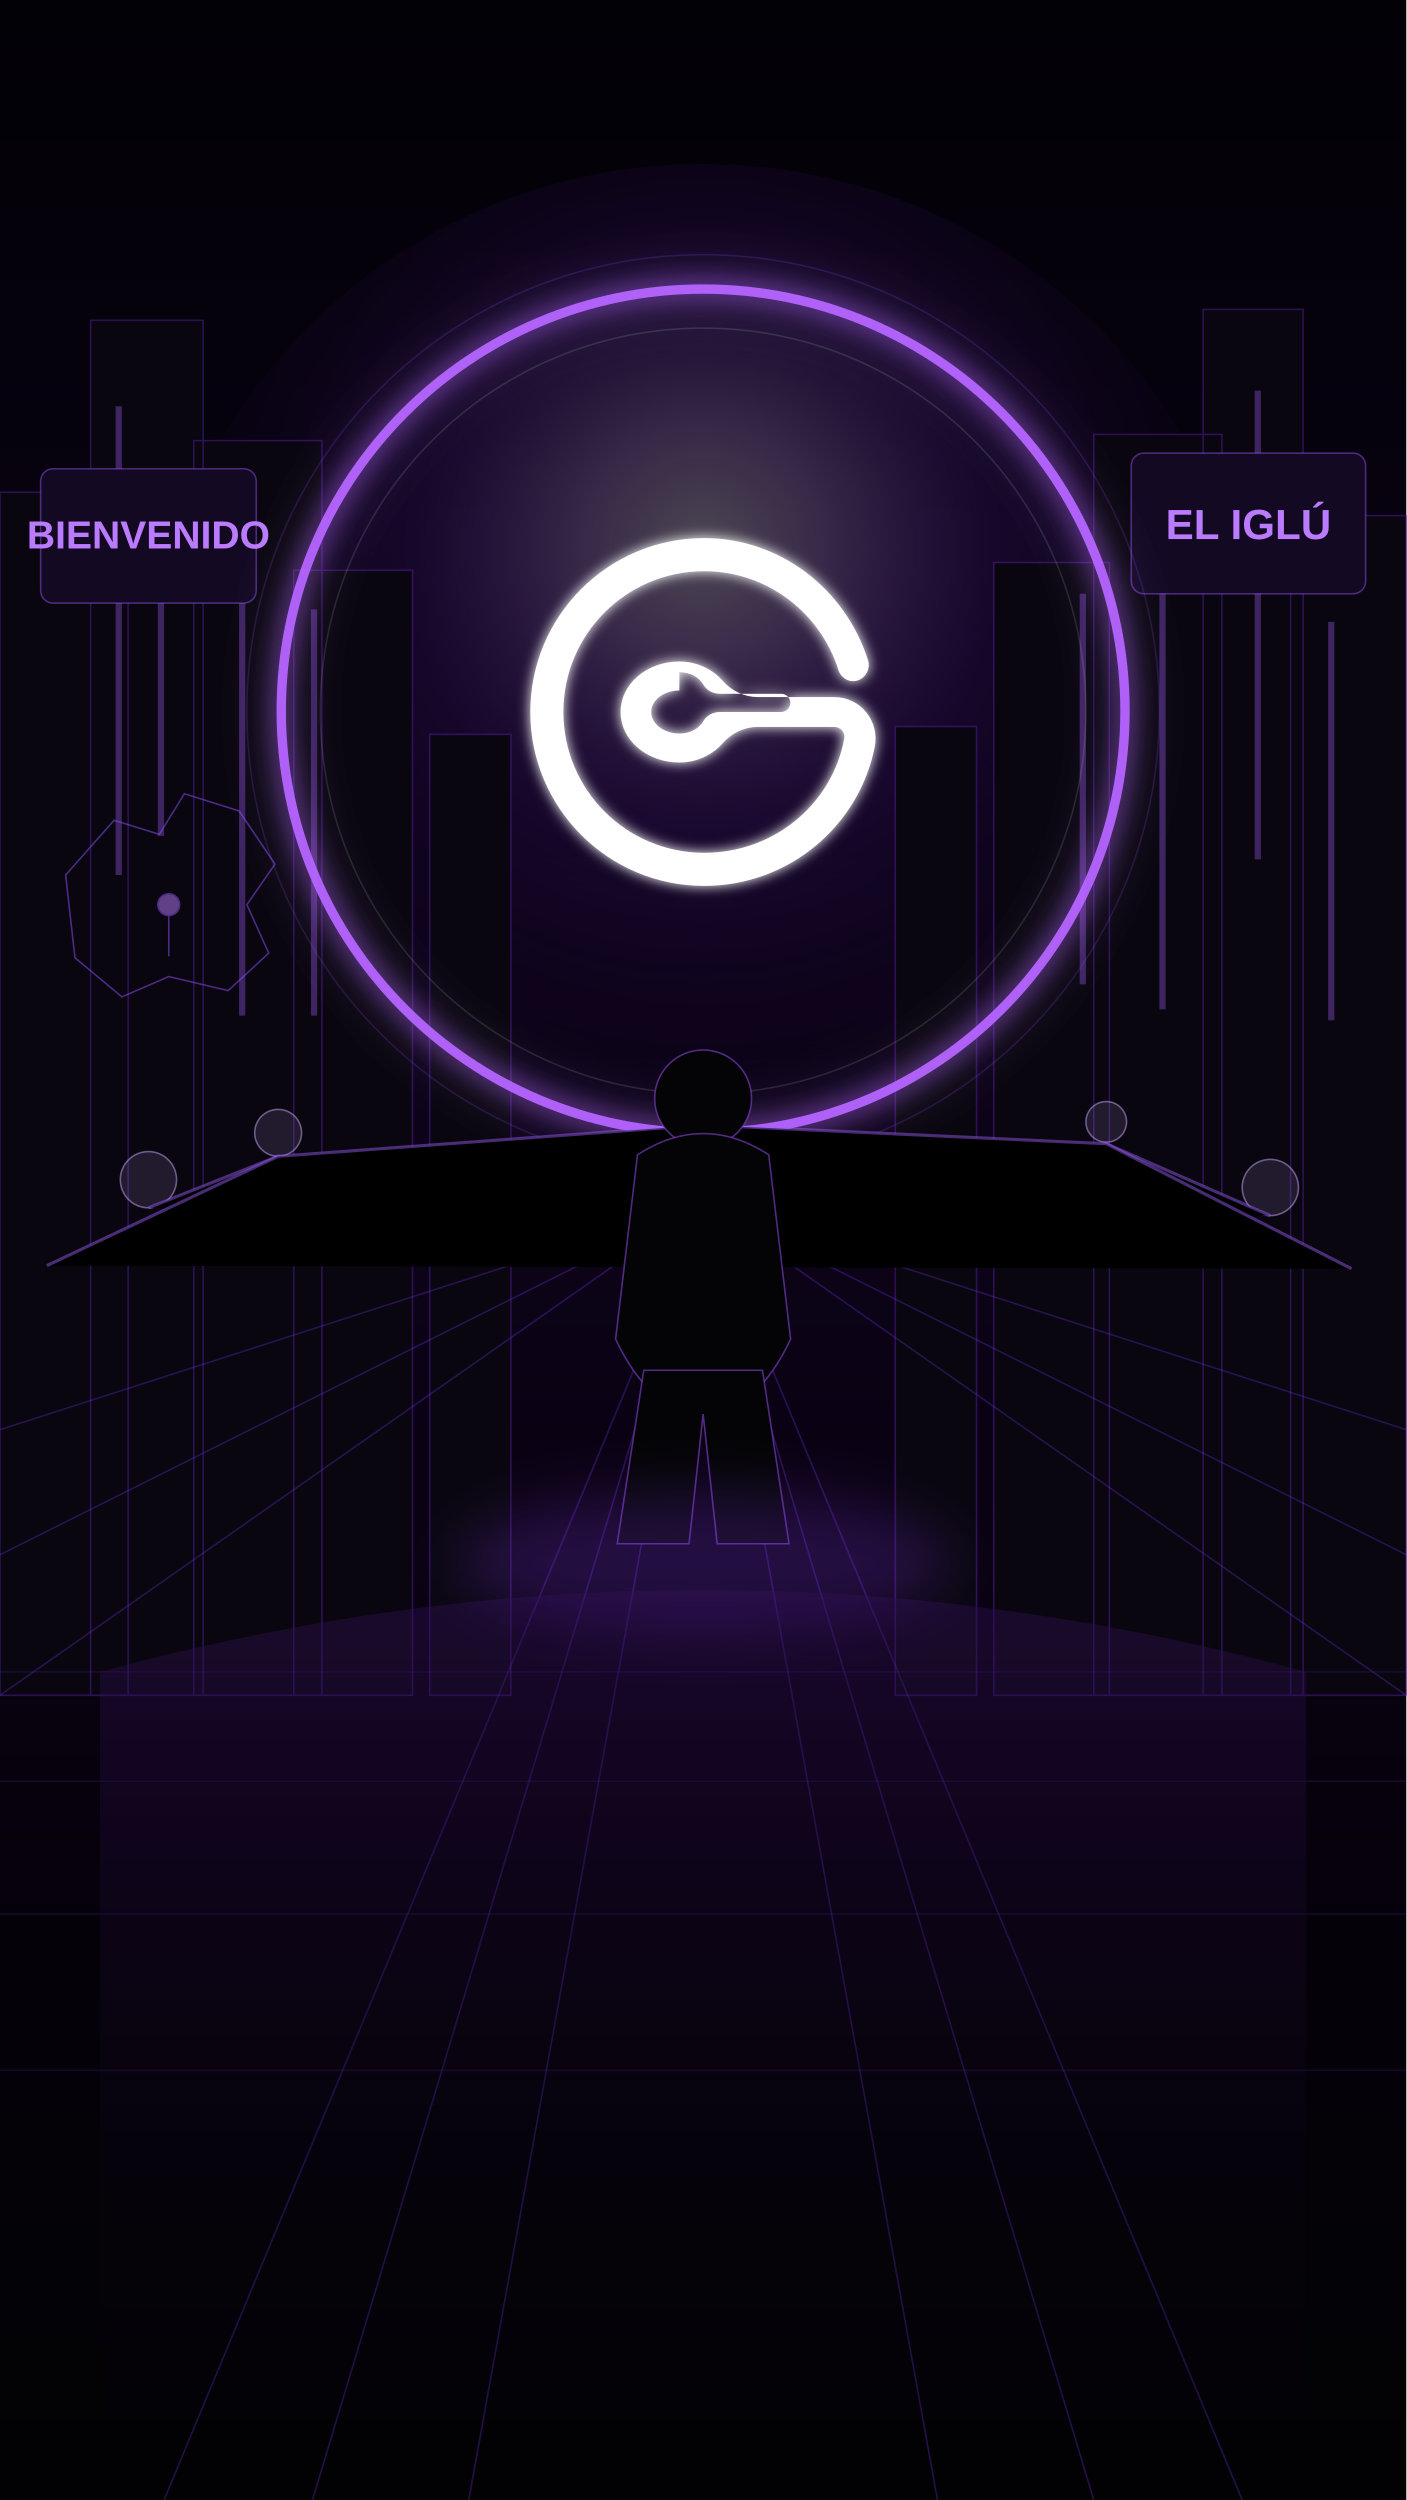
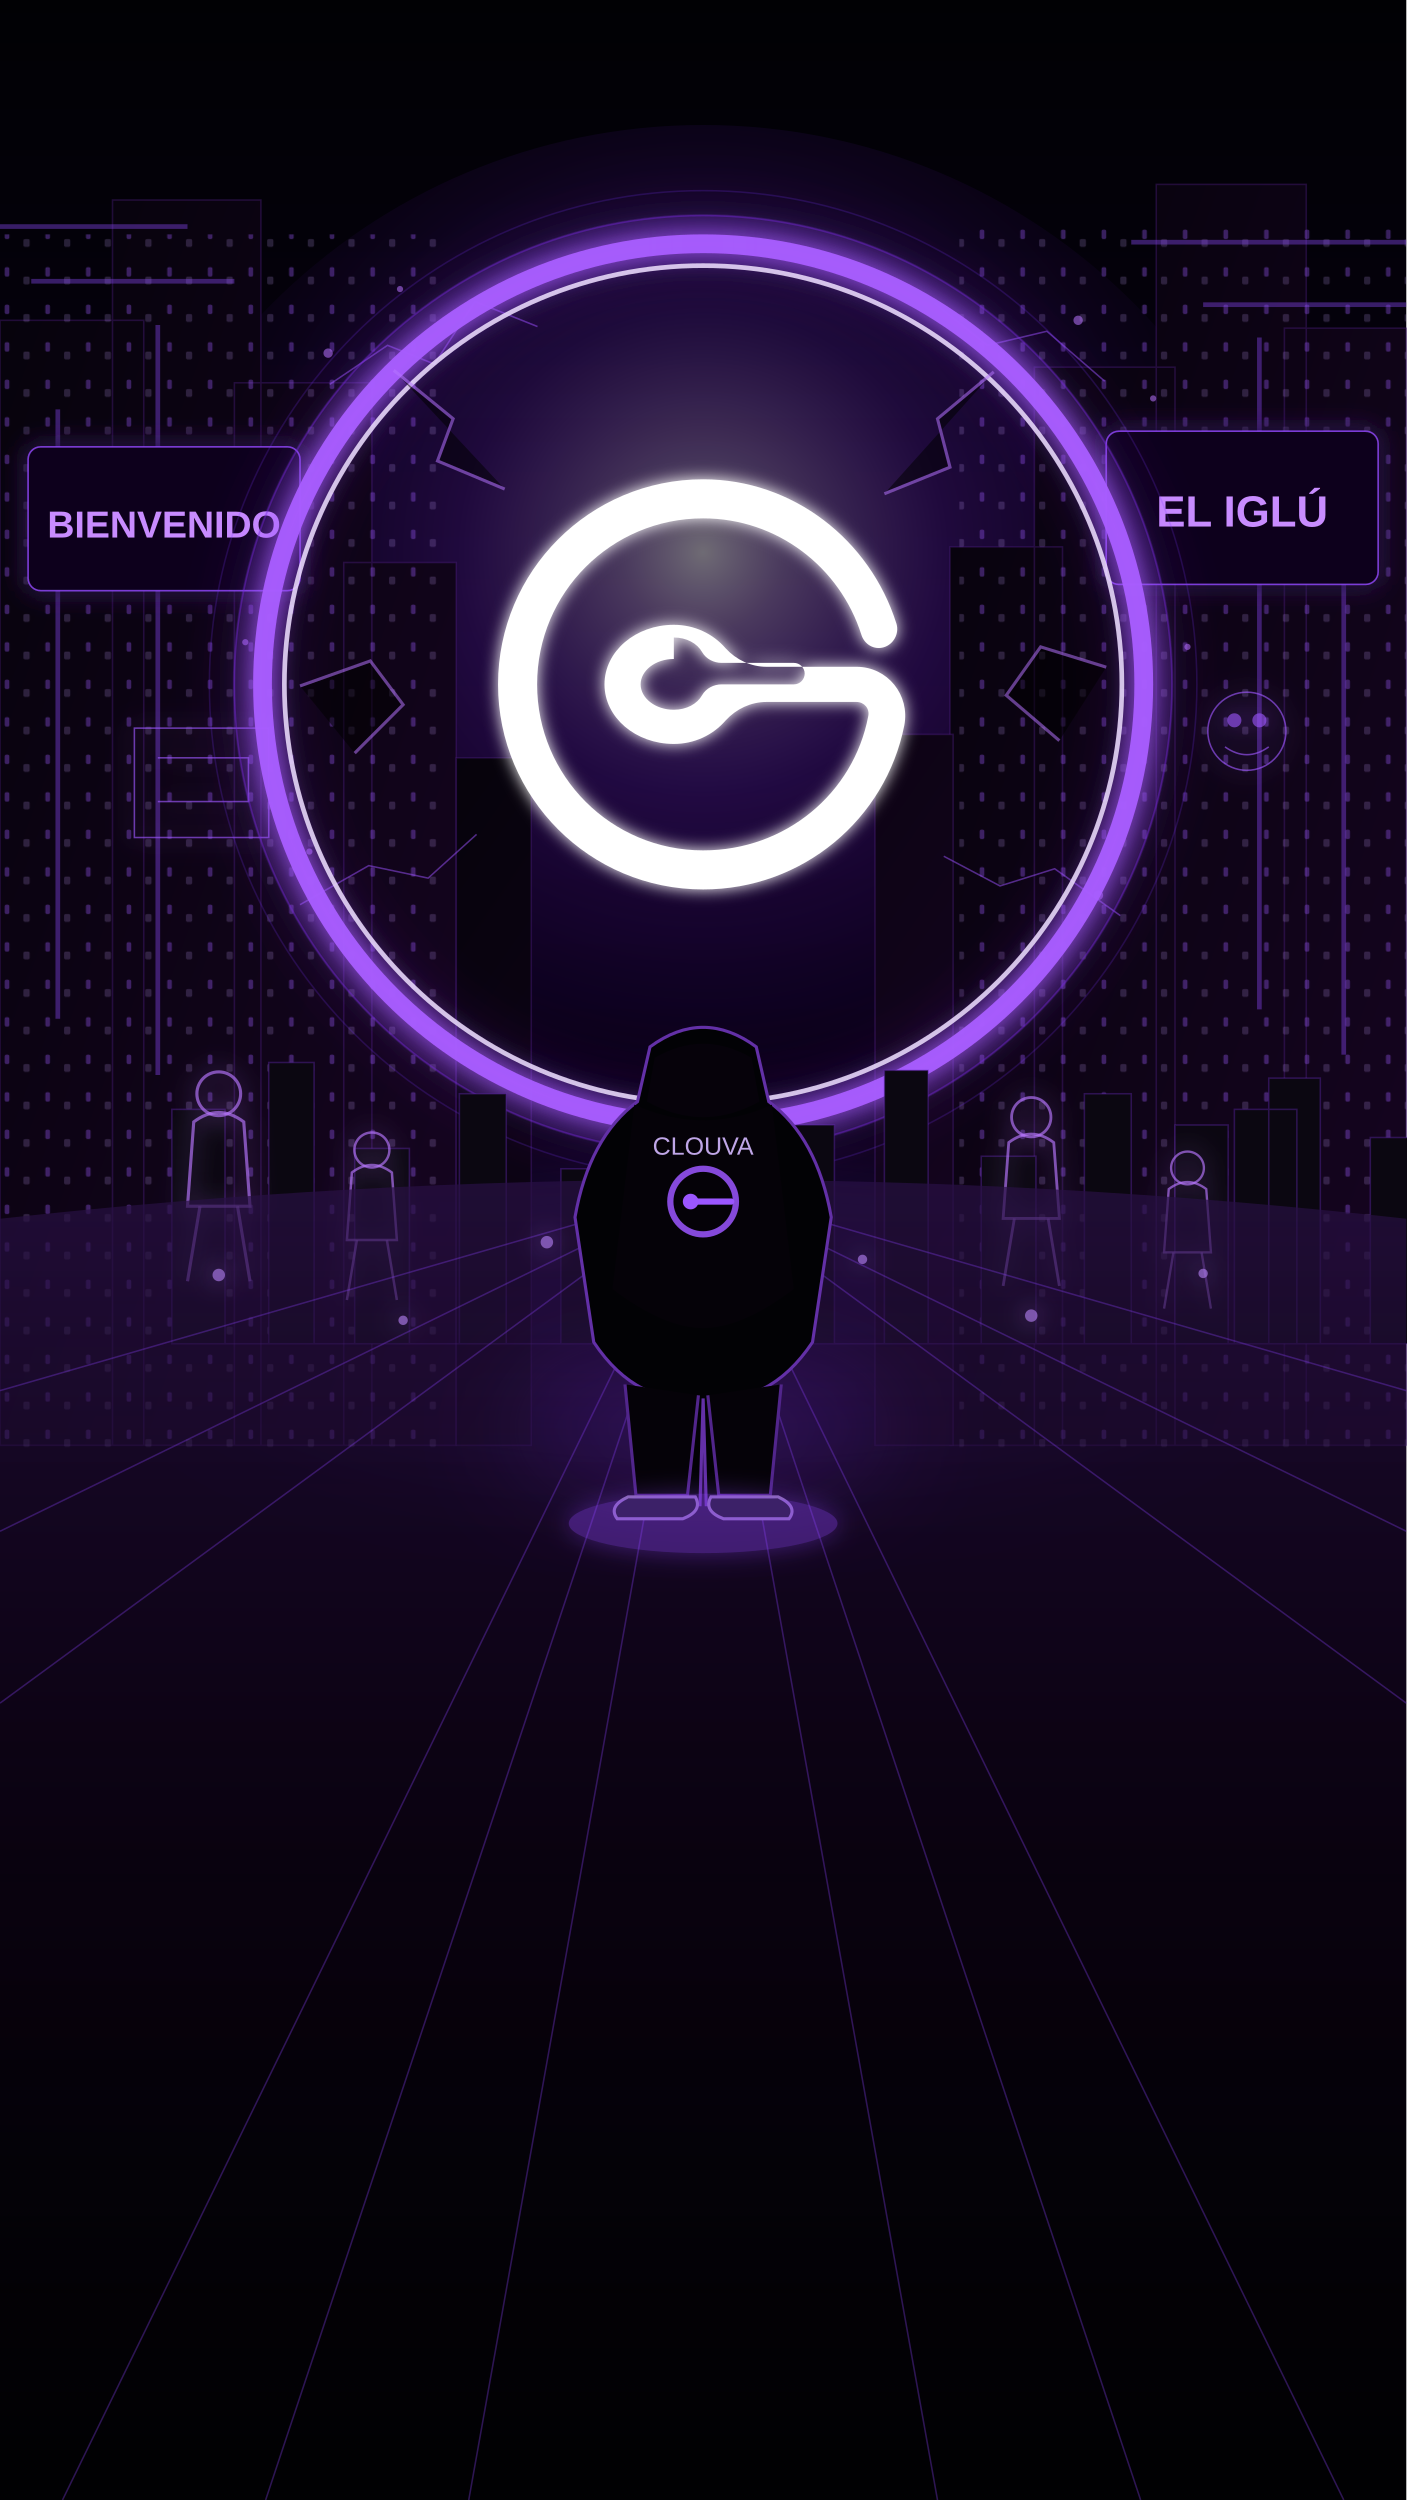
<svg xmlns="http://www.w3.org/2000/svg" viewBox="0 0 900 1600" role="img" aria-label="Universo CLOUVA">
  <defs>
    <linearGradient id="sky" x1="0" y1="0" x2="0" y2="1">
-       <stop offset="0" stop-color="#020106" />
-       <stop offset=".46" stop-color="#0d0319" />
-       <stop offset=".78" stop-color="#050109" />
-       <stop offset="1" stop-color="#020204" />
+       <stop offset="0" stop-color="#010104" />
+       <stop offset=".34" stop-color="#090016" />
+       <stop offset=".7" stop-color="#050008" />
+       <stop offset="1" stop-color="#010103" />
    </linearGradient>
    <radialGradient id="portalGlow" cx="50%" cy="35%" r="48%">
-       <stop offset="0" stop-color="#ffffff" stop-opacity=".28" />
-       <stop offset=".22" stop-color="#d3a5ff" stop-opacity=".24" />
-       <stop offset=".55" stop-color="#8c34ff" stop-opacity=".11" />
-       <stop offset="1" stop-color="#5a00bf" stop-opacity="0" />
+       <stop offset="0" stop-color="#fff" stop-opacity=".42" />
+       <stop offset=".14" stop-color="#d8b2ff" stop-opacity=".32" />
+       <stop offset=".42" stop-color="#8b31ff" stop-opacity=".19" />
+       <stop offset="1" stop-color="#4d00aa" stop-opacity="0" />
    </radialGradient>
+     <linearGradient id="tower" x1="0" y1="0" x2="1" y2="1">
+       <stop stop-color="#06030b" />
+       <stop offset="1" stop-color="#160421" />
+     </linearGradient>
    <linearGradient id="floor" x1="0" y1="0" x2="0" y2="1">
-       <stop offset="0" stop-color="#321059" stop-opacity=".48" />
+       <stop stop-color="#281044" stop-opacity=".7" />
+       <stop offset=".5" stop-color="#12051d" stop-opacity=".4" />
      <stop offset="1" stop-color="#020204" stop-opacity="0" />
    </linearGradient>
-     <filter id="glow" x="-80%" y="-80%" width="260%" height="260%">
+     <filter id="glow" x="-100%" y="-100%" width="300%" height="300%">
      <feGaussianBlur stdDeviation="8" result="b" />
      <feMerge>
        <feMergeNode in="b" />
        <feMergeNode in="SourceGraphic" />
      </feMerge>
    </filter>
-     <filter id="soft" x="-80%" y="-80%" width="260%" height="260%">
-       <feGaussianBlur stdDeviation="18" />
+     <filter id="glow2" x="-100%" y="-100%" width="300%" height="300%">
+       <feGaussianBlur stdDeviation="18" result="b" />
+       <feMerge>
+         <feMergeNode in="b" />
+         <feMergeNode in="SourceGraphic" />
+       </feMerge>
    </filter>
+     <filter id="soft" x="-100%" y="-100%" width="300%" height="300%">
+       <feGaussianBlur stdDeviation="35" />
+     </filter>
+     <pattern id="windows" width="26" height="24" patternUnits="userSpaceOnUse">
+       <rect x="3" y="3" width="3" height="6" rx="1" fill="#9d5bff" opacity=".4" />
+       <rect x="15" y="9" width="4" height="5" rx="1" fill="#c8a2ff" opacity=".22" />
+     </pattern>
  </defs>
  <rect width="900" height="1600" fill="url(#sky)" />
-   <ellipse cx="450" cy="455" rx="355" ry="350" fill="url(#portalGlow)" />
-   <g fill="#09060f" stroke="#6f26d4" stroke-opacity=".36">
-     <path d="M0 315h82v770H0zM58 205h72v880H58zM124 282h82v803h-82zM188 365h76v720h-76z" />
-     <path d="M636 360h74v725h-74zM700 278h82v807h-82zM770 198h64v887h-64zM826 330h74v755h-74z" />
-     <path d="M275 470h52v615h-52zM573 465h52v620h-52z" />
+   <ellipse cx="450" cy="470" rx="390" ry="390" fill="url(#portalGlow)" />
+   <ellipse cx="450" cy="840" rx="330" ry="100" fill="#7d2dff" opacity=".14" filter="url(#soft)" />
+   <g fill="url(#tower)" stroke="#54208d" stroke-opacity=".35">
+     <path d="M0 205h92v720H0zM72 128h95v797H72zM150 245h88v680h-88zM220 360h72v565h-72z" />
+     <path d="M608 350h72v575h-72zM662 235h90v690h-90zM740 118h96v807h-96zM822 210h78v715h-78z" />
+     <path d="M292 485h48v440h-48zM560 470h50v455h-50z" />
  </g>
-   <g fill="#a55dff" opacity=".34">
-     <rect x="74" y="260" width="4" height="300" />
-     <rect x="101" y="325" width="4" height="210" />
-     <rect x="153" y="350" width="4" height="300" />
-     <rect x="199" y="390" width="4" height="260" />
-     <rect x="691" y="380" width="4" height="250" />
-     <rect x="742" y="316" width="4" height="330" />
-     <rect x="803" y="250" width="4" height="300" />
-     <rect x="850" y="398" width="4" height="255" />
+   <g opacity=".85">
+     <rect x="0" y="150" width="286" height="780" fill="url(#windows)" />
+     <rect x="614" y="140" width="286" height="790" fill="url(#windows)" />
  </g>
-   <g fill="#130923" stroke="#9b55ff" stroke-opacity=".45">
-     <rect x="26" y="300" width="138" height="86" rx="8" />
-     <rect x="724" y="290" width="150" height="90" rx="8" />
+   <g stroke="#8e49ff" stroke-width="3" opacity=".38">
+     <path d="M0 145h120M20 180h130M724 155h176M770 195h130" />
+     <path d="M37 262v390M101 208v480M806 216v430M860 285v390" />
  </g>
-   <text x="95" y="351" text-anchor="middle" font-family="Arial,Helvetica,sans-serif" font-size="25" font-weight="700" fill="#ba7bff">BIENVENIDO</text>
-   <text x="799" y="345" text-anchor="middle" font-family="Arial,Helvetica,sans-serif" font-size="27" font-weight="700" fill="#ba7bff">EL IGLÚ</text>
-   <g opacity=".5" fill="none" stroke="#8f4fff">
-     <path d="M42 560l31-35 29 9 16-26 35 11 23 34-18 26 14 31-26 24-38-9-30 13-30-25z" />
-     <circle cx="108" cy="579" r="7" fill="#bb7aff" />
-     <path d="M108 586v26" />
+   <g filter="url(#glow)" font-family="Arial,Helvetica,sans-serif" font-weight="700" fill="#c88cff">
+     <rect x="18" y="286" width="174" height="92" rx="8" fill="#11041d" stroke="#934aff" stroke-opacity=".8" />
+     <text x="105" y="344" text-anchor="middle" font-size="24">BIENVENIDO</text>
+     <rect x="708" y="276" width="174" height="98" rx="8" fill="#11041d" stroke="#934aff" stroke-opacity=".8" />
+     <text x="795" y="337" text-anchor="middle" font-size="28">EL IGLÚ</text>
  </g>
-   <g fill="none" stroke="#7d35ff" stroke-opacity=".28" stroke-width="1">
-     <path d="M0 915L450 770L900 915" />
-     <path d="M0 995L450 770L900 995" />
-     <path d="M0 1085L450 770L900 1085" />
-     <path d="M105 1600L450 770L795 1600" />
-     <path d="M200 1600L450 770L700 1600" />
-     <path d="M300 1600L450 770L600 1600" />
+   <g fill="none" stroke="#9e59ff" opacity=".65" filter="url(#glow)">
+     <circle cx="798" cy="468" r="25" />
+     <circle cx="790" cy="461" r="4" fill="#9e59ff" />
+     <circle cx="806" cy="461" r="4" fill="#9e59ff" />
+     <path d="M784 478q14 10 28 0" />
+     <path d="M86 466h86v70H86zM101 485h58v28h-58" />
  </g>
-   <g stroke="#6b2bc4" stroke-opacity=".18">
-     <path d="M0 1070H900" />
-     <path d="M0 1140H900" />
-     <path d="M0 1225H900" />
-     <path d="M0 1325H900" />
+   <g fill="#b874ff" opacity=".55">
+     <circle cx="210" cy="226" r="3" />
+     <circle cx="256" cy="185" r="2" />
+     <circle cx="690" cy="205" r="3" />
+     <circle cx="738" cy="255" r="2" />
+     <circle cx="198" cy="545" r="2" />
+     <circle cx="703" cy="573" r="3" />
+     <circle cx="157" cy="411" r="2" />
+     <circle cx="760" cy="414" r="2" />
  </g>
-   <circle cx="450" cy="455" r="270" fill="none" stroke="#c48cff" stroke-width="18" stroke-opacity=".2" filter="url(#soft)" />
-   <circle cx="450" cy="455" r="270" fill="none" stroke="#b565ff" stroke-width="6" stroke-opacity=".95" filter="url(#glow)" />
-   <circle cx="450" cy="455" r="245" fill="none" stroke="#fff" stroke-opacity=".12" />
-   <circle cx="450" cy="455" r="292" fill="none" stroke="#9650ff" stroke-opacity=".18" />
-   <g transform="translate(315 320) scale(.53)" color="#fff" filter="url(#glow)">
+   <g fill="none" stroke="#9c52ff" stroke-opacity=".5">
+     <path d="M211 246l37-25 30 12 26-40 40 16" />
+     <path d="M598 194l34 27 38-9 37 32" />
+     <path d="M192 579l44-25 38 8 31-28" />
+     <path d="M604 548l36 19 35-11 42 30" />
+   </g>
+   <circle cx="450" cy="438" r="284" fill="none" stroke="#8c3dff" stroke-width="34" stroke-opacity=".16" filter="url(#glow2)" />
+   <circle cx="450" cy="438" r="282" fill="none" stroke="#a95cff" stroke-width="12" stroke-opacity=".95" filter="url(#glow)" />
+   <circle cx="450" cy="438" r="268" fill="none" stroke="#efe0ff" stroke-width="3" stroke-opacity=".85" />
+   <circle cx="450" cy="438" r="300" fill="none" stroke="#7626da" stroke-opacity=".42" />
+   <circle cx="450" cy="438" r="316" fill="none" stroke="#7c35ff" stroke-opacity=".2" />
+   <g stroke="#b675ff" stroke-width="2" opacity=".52">
+     <path d="M252 237l38 31-10 27 43 18" />
+     <path d="M636 238l-36 30 8 31-42 17" />
+     <path d="M192 439l45-16 21 28-31 31" />
+     <path d="M708 427l-42-13-22 31 34 29" />
+   </g>
+   <g transform="translate(290 278) scale(.625)" color="#fff" filter="url(#glow)">
    <path fill="currentColor" fill-rule="evenodd" d="M256 46c-116 0-210 94-210 210s94 210 210 210c102 0 187-72 206-168 6-31-17-60-49-60h-92c-16 0-31-7-42-19-13-15-32-24-53-24-39 0-71 27-71 61s32 61 71 61c21 0 40-9 53-24 11-12 26-19 42-19h92c8 0 14 7 12 15-15 78-84 137-169 137-94 0-170-76-170-170S162 86 256 86c76 0 140 50 162 119 3 10 13 16 23 13 10-3 16-14 13-24C427 108 348 46 256 46Zm-30 184c-19 0-34 12-34 26s15 26 34 26c13 0 24-6 29-15 4-7 12-11 20-11h74c6 0 11-5 11-11s-5-11-11-11h-74c-8 0-16-4-20-11-5-9-16-15-29-15Z" />
  </g>
-   <g fill="#cdaaff" fill-opacity=".13" stroke="#cdaaff" stroke-opacity=".5">
-     <circle cx="95" cy="755" r="18" />
-     <circle cx="178" cy="725" r="15" />
-     <circle cx="266" cy="765" r="12" />
-     <circle cx="604" cy="756" r="16" />
-     <circle cx="708" cy="718" r="13" />
-     <circle cx="813" cy="760" r="18" />
+   <g fill="#0b0711" stroke="#6b2bc4" stroke-opacity=".35">
+     <path d="M110 710h34v150h28V680h29v180h26V735h35v125h32V700h30v160h35V748h28v112h38v-188h37v188h40V720h32v140h32V685h28v175h34V740h35v120h31V700h30v160h28V720h34v140h26V690h33v170h32V728h35v132H790V710h40v150H110z" />
  </g>
-   <g stroke="#9f61ff" stroke-opacity=".45" stroke-width="2">
-     <path d="M95 773L178 740L266 777L450 720L604 772L708 732L813 778" />
-     <path d="M30 810L178 740L450 720L708 732L865 812" />
+   <g fill="none" stroke="#b978ff" stroke-width="2" stroke-opacity=".65" filter="url(#glow)">
+     <g transform="translate(140 730)">
+       <circle cy="-30" r="14" />
+       <path d="M-16-12Q0-24 16-12L20 42H-20Z" />
+       <path d="M-12 42l-8 48M12 42l8 48" />
+     </g>
+     <g transform="translate(238 760) scale(.8)">
+       <circle cy="-30" r="14" />
+       <path d="M-16-12Q0-24 16-12L20 42H-20Z" />
+       <path d="M-12 42l-8 48M12 42l8 48" />
+     </g>
+     <g transform="translate(660 742) scale(.9)">
+       <circle cy="-30" r="14" />
+       <path d="M-16-12Q0-24 16-12L20 42H-20Z" />
+       <path d="M-12 42l-8 48M12 42l8 48" />
+     </g>
+     <g transform="translate(760 770) scale(.75)">
+       <circle cy="-30" r="14" />
+       <path d="M-16-12Q0-24 16-12L20 42H-20Z" />
+       <path d="M-12 42l-8 48M12 42l8 48" />
+     </g>
  </g>
-   <g transform="translate(450 785)" fill="#040406" stroke="#7d3fc8" stroke-opacity=".65">
-     <circle cx="0" cy="-82" r="31" />
-     <path d="M-42-46Q0-73 42-46L56 72Q34 119 0 119Q-34 119-56 72Z" />
-     <path d="M-38 92L-55 203H-9L0 120L9 203H55L38 92Z" />
+   <path d="M0 780Q450 730 900 780V1600H0Z" fill="url(#floor)" />
+   <g fill="none" stroke="#7f39e8" stroke-opacity=".35">
+     <path d="M0 890L450 760L900 890" />
+     <path d="M0 980L450 760L900 980" />
+     <path d="M0 1090L450 760L900 1090" />
+     <path d="M40 1600L450 760L860 1600" />
+     <path d="M170 1600L450 760L730 1600" />
+     <path d="M300 1600L450 760L600 1600" />
  </g>
-   <ellipse cx="450" cy="1000" rx="160" ry="45" fill="#8d3cff" opacity=".2" filter="url(#soft)" />
-   <path d="M64 1070Q450 965 836 1070V1600H64Z" fill="url(#floor)" opacity=".84" />
+   <g fill="#bd87ff" opacity=".6" filter="url(#glow)">
+     <circle cx="140" cy="816" r="4" />
+     <circle cx="258" cy="845" r="3" />
+     <circle cx="350" cy="795" r="4" />
+     <circle cx="552" cy="806" r="3" />
+     <circle cx="660" cy="842" r="4" />
+     <circle cx="770" cy="815" r="3" />
+   </g>
+   <ellipse cx="450" cy="914" rx="120" ry="34" fill="#8734ff" opacity=".22" filter="url(#soft)" />
+   <g transform="translate(450 735)">
+     <path d="M-34-65Q0-90 34-65L42-30Q73-7 82 44L70 124Q56 145 38 154L25 228H2L0 160L-2 228H-25L-38 154Q-56 145-70 124L-82 44Q-73-7-42-30Z" fill="#020205" stroke="#6330a7" stroke-width="2" />
+     <path d="M-31-58Q0-76 31-58L36-30Q0-10-36-30Z" fill="#06020a" />
+     <path d="M-44-28Q0-8 44-28L58 90Q25 115 0 115Q-25 115-58 90Z" fill="#050208" />
+     <text x="0" y="4" text-anchor="middle" font-family="Arial,Helvetica,sans-serif" font-size="16" fill="#d4b8ff" opacity=".9">CLOUVA</text>
+     <circle cx="0" cy="34" r="21" fill="none" stroke="#9b56ff" stroke-width="4" opacity=".85" />
+     <path d="M-8 34h26" stroke="#9b56ff" stroke-width="4" stroke-linecap="round" />
+     <circle cx="-8" cy="34" r="5" fill="#9b56ff" />
+     <path d="M-50 151L-43 222H-10L-3 158M50 151L43 222H10L3 158" fill="#050208" stroke="#51258b" stroke-width="2" />
+     <path d="M-48 223h43q5 9-8 14h-42q-6-8 7-14ZM48 223H5q-5 9 8 14h42q6-8-7-14Z" fill="#0d0c13" stroke="#8b6bb4" stroke-width="2" />
+   </g>
+   <ellipse cx="450" cy="975" rx="86" ry="19" fill="#8f45ff" opacity=".36" filter="url(#glow)" />
</svg>
